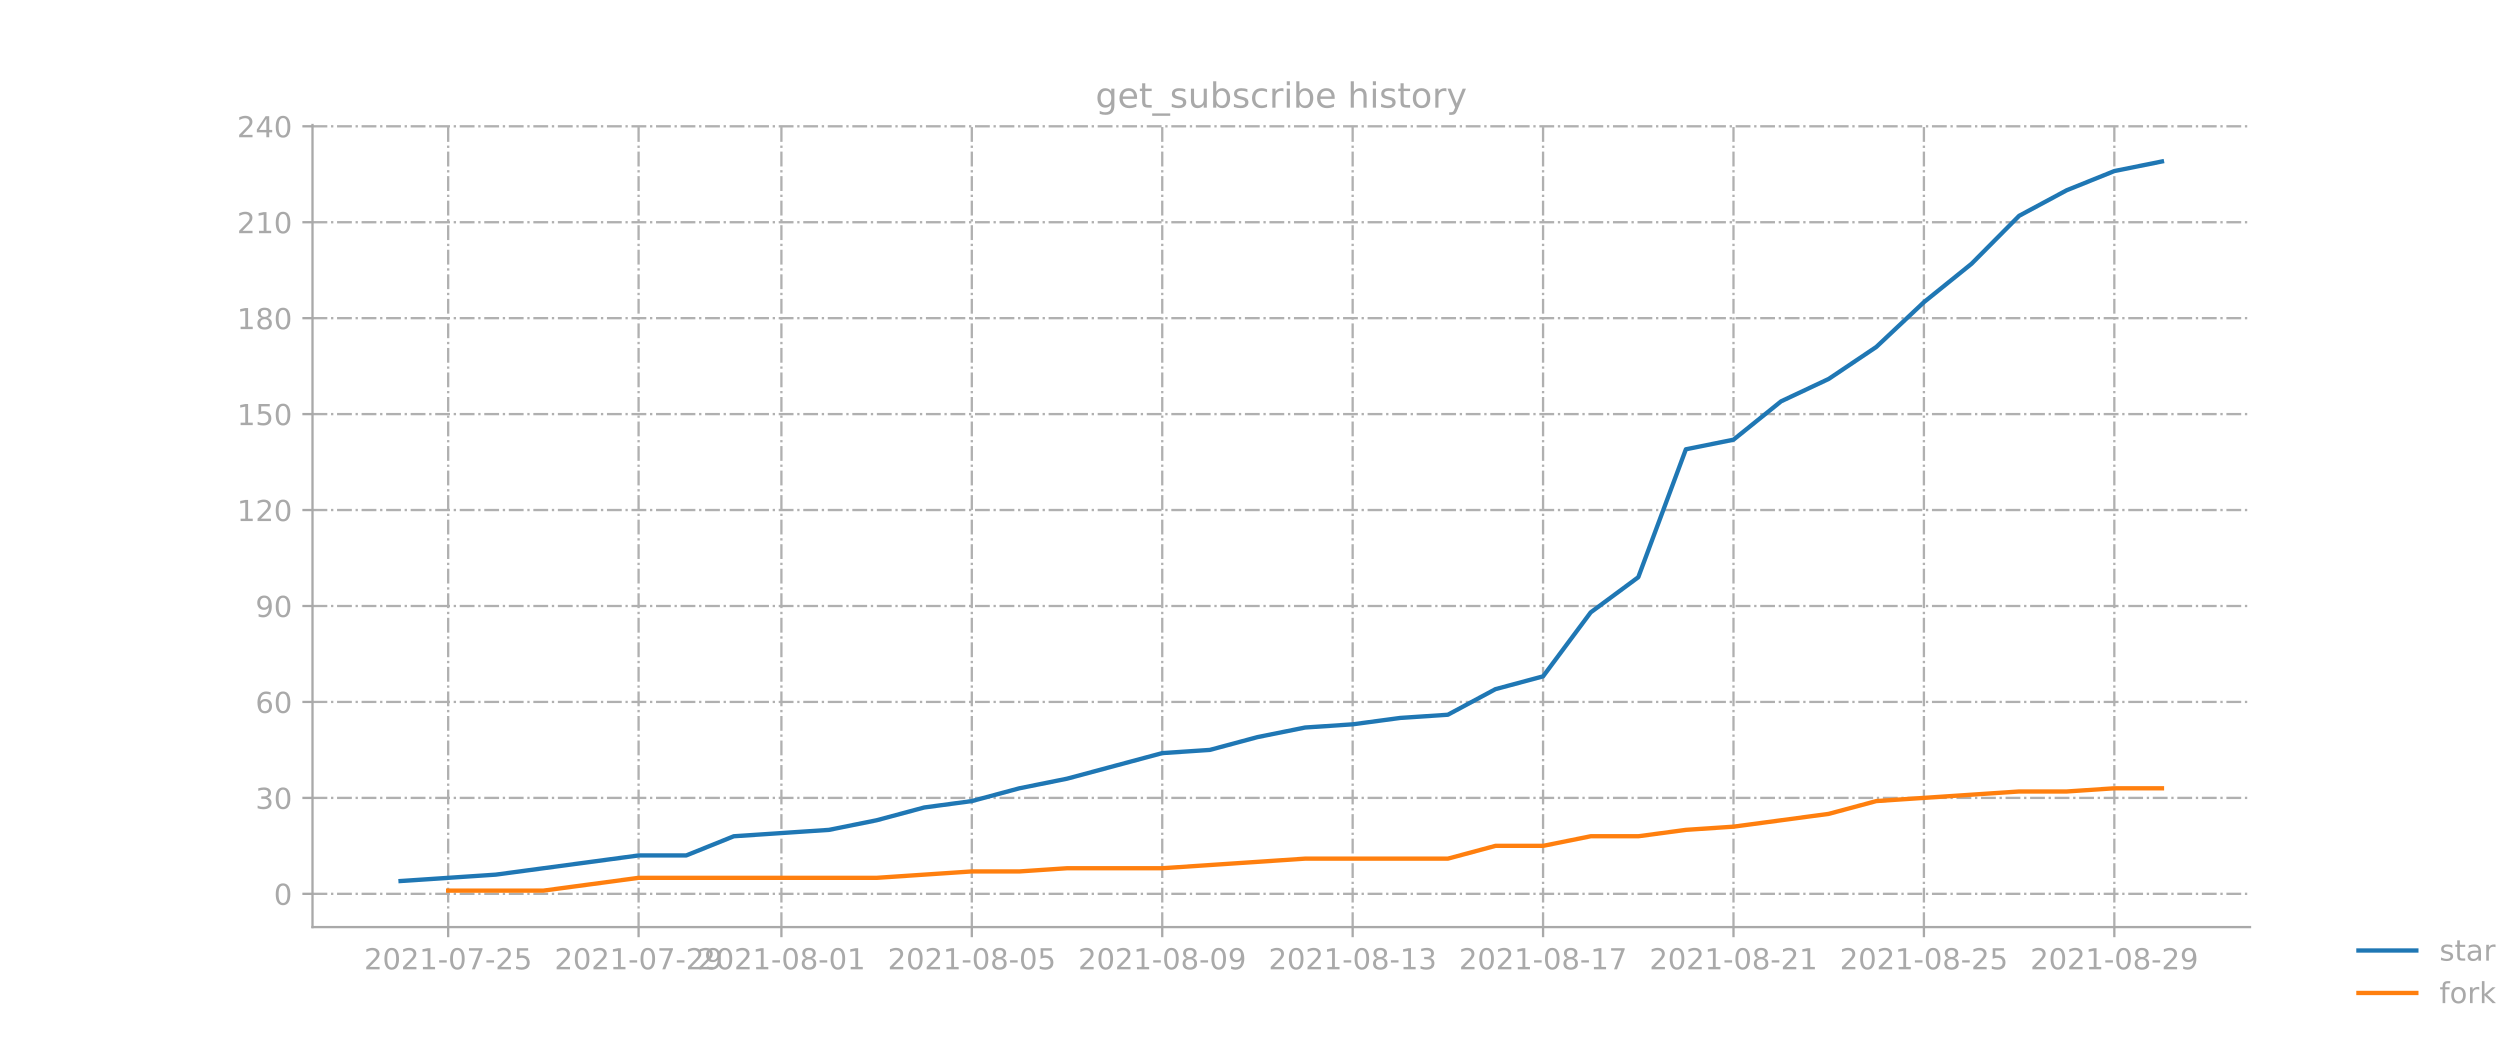
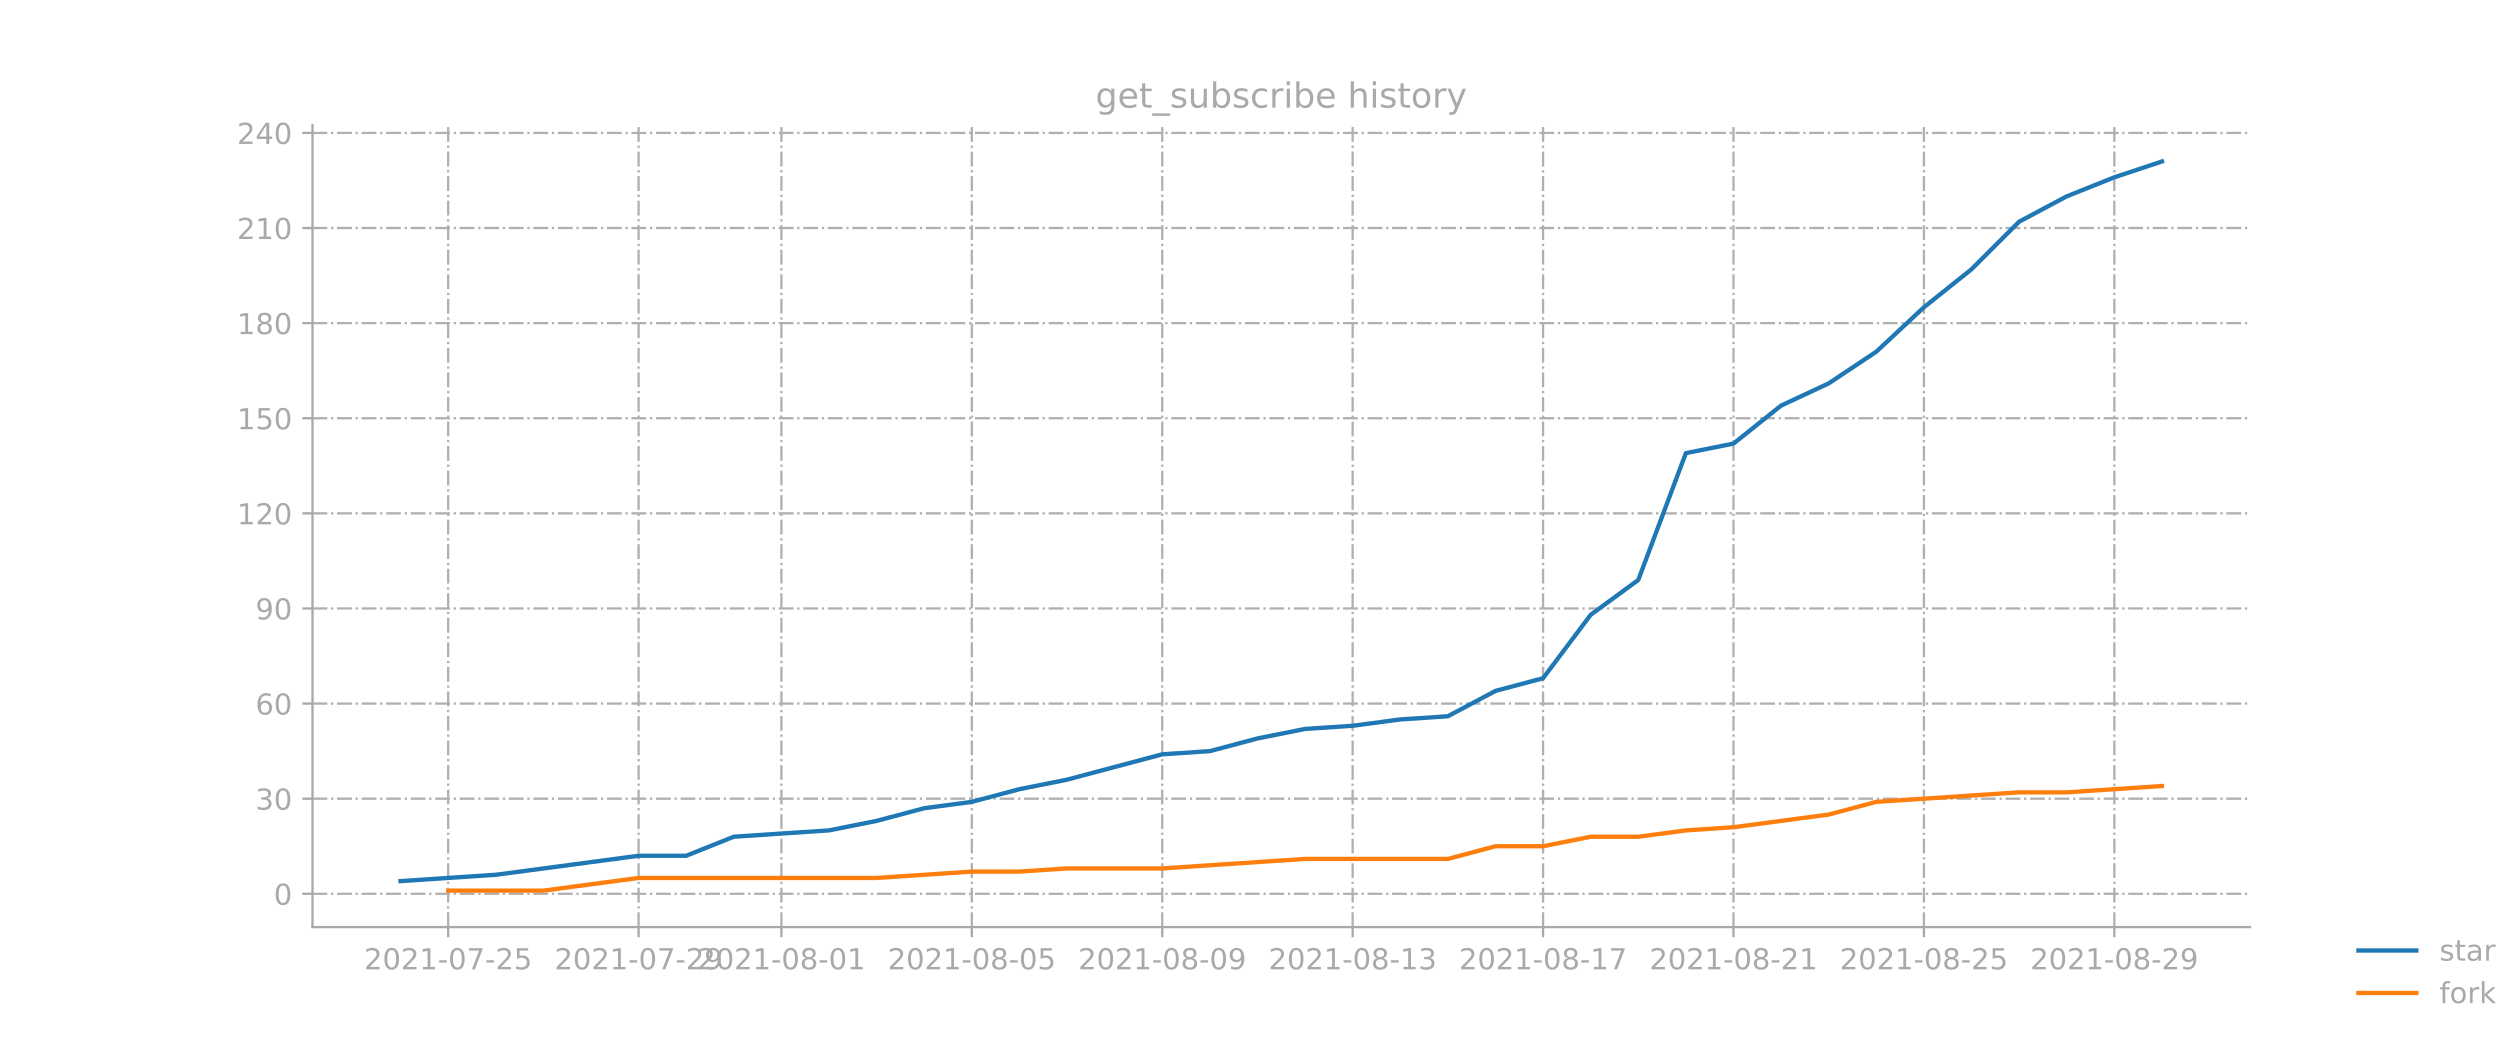
<svg xmlns="http://www.w3.org/2000/svg" xmlns:xlink="http://www.w3.org/1999/xlink" height="360pt" version="1.1" viewBox="0 0 864 360" width="864pt">
  <defs>
    <style type="text/css">*{stroke-linecap:butt;stroke-linejoin:round;}</style>
  </defs>
  <g id="figure_1">
    <g id="patch_1">
      <path d="M 0 360  L 864 360  L 864 0  L 0 0  z " style="fill:none;opacity:0;" />
    </g>
    <g id="axes_1">
      <g id="patch_2">
        <path d="M 108 320.4  L 777.6 320.4  L 777.6 43.2  L 108 43.2  z " style="fill:none;opacity:0;" />
      </g>
      <g id="matplotlib.axis_1">
        <g id="xtick_1">
          <g id="line2d_1">
-             <path clip-path="url(#pceb5ca1252)" d="M 154.888 320.4  L 154.888 43.2  " style="fill:none;stroke:#b0b0b0;stroke-dasharray:5.12,1.28,0.8,1.28;stroke-dashoffset:0;stroke-width:0.8;" />
+             <path clip-path="url(#pbc3dada810)" d="M 154.888 320.4  L 154.888 43.2  " style="fill:none;stroke:#b0b0b0;stroke-dasharray:5.12,1.28,0.8,1.28;stroke-dashoffset:0;stroke-width:0.8;" />
          </g>
          <g id="line2d_2">
            <defs>
-               <path d="M 0 0  L 0 3.5  " id="m5d73e257a6" style="stroke:#a9a9a9;stroke-width:0.8;" />
+               <path d="M 0 0  L 0 3.5  " id="mb0851c91c7" style="stroke:#a9a9a9;stroke-width:0.8;" />
            </defs>
            <g>
-               <use style="fill:#a9a9a9;stroke:#a9a9a9;stroke-width:0.8;" x="154.888" xlink:href="#m5d73e257a6" y="320.4" />
+               <use style="fill:#a9a9a9;stroke:#a9a9a9;stroke-width:0.8;" x="154.888" xlink:href="#mb0851c91c7" y="320.4" />
            </g>
          </g>
          <g id="text_1">
            <g style="fill:#a9a9a9;" transform="translate(125.8306 334.9984)scale(0.1 -0.1)">
              <defs>
                <path d="M 1228 531  L 3431 531  L 3431 0  L 469 0  L 469 531  Q 828 903 1448 1529  Q 2069 2156 2228 2338  Q 2531 2678 2651 2914  Q 2772 3150 2772 3378  Q 2772 3750 2511 3984  Q 2250 4219 1831 4219  Q 1534 4219 1204 4116  Q 875 4013 500 3803  L 500 4441  Q 881 4594 1212 4672  Q 1544 4750 1819 4750  Q 2544 4750 2975 4387  Q 3406 4025 3406 3419  Q 3406 3131 3298 2873  Q 3191 2616 2906 2266  Q 2828 2175 2409 1742  Q 1991 1309 1228 531  z " id="DejaVuSans-32" transform="scale(0.015625)" />
                <path d="M 2034 4250  Q 1547 4250 1301 3770  Q 1056 3291 1056 2328  Q 1056 1369 1301 889  Q 1547 409 2034 409  Q 2525 409 2770 889  Q 3016 1369 3016 2328  Q 3016 3291 2770 3770  Q 2525 4250 2034 4250  z M 2034 4750  Q 2819 4750 3233 4129  Q 3647 3509 3647 2328  Q 3647 1150 3233 529  Q 2819 -91 2034 -91  Q 1250 -91 836 529  Q 422 1150 422 2328  Q 422 3509 836 4129  Q 1250 4750 2034 4750  z " id="DejaVuSans-30" transform="scale(0.015625)" />
                <path d="M 794 531  L 1825 531  L 1825 4091  L 703 3866  L 703 4441  L 1819 4666  L 2450 4666  L 2450 531  L 3481 531  L 3481 0  L 794 0  L 794 531  z " id="DejaVuSans-31" transform="scale(0.015625)" />
                <path d="M 313 2009  L 1997 2009  L 1997 1497  L 313 1497  L 313 2009  z " id="DejaVuSans-2d" transform="scale(0.015625)" />
                <path d="M 525 4666  L 3525 4666  L 3525 4397  L 1831 0  L 1172 0  L 2766 4134  L 525 4134  L 525 4666  z " id="DejaVuSans-37" transform="scale(0.015625)" />
                <path d="M 691 4666  L 3169 4666  L 3169 4134  L 1269 4134  L 1269 2991  Q 1406 3038 1543 3061  Q 1681 3084 1819 3084  Q 2600 3084 3056 2656  Q 3513 2228 3513 1497  Q 3513 744 3044 326  Q 2575 -91 1722 -91  Q 1428 -91 1123 -41  Q 819 9 494 109  L 494 744  Q 775 591 1075 516  Q 1375 441 1709 441  Q 2250 441 2565 725  Q 2881 1009 2881 1497  Q 2881 1984 2565 2268  Q 2250 2553 1709 2553  Q 1456 2553 1204 2497  Q 953 2441 691 2322  L 691 4666  z " id="DejaVuSans-35" transform="scale(0.015625)" />
              </defs>
              <use xlink:href="#DejaVuSans-32" />
              <use x="63.623" xlink:href="#DejaVuSans-30" />
              <use x="127.246" xlink:href="#DejaVuSans-32" />
              <use x="190.869" xlink:href="#DejaVuSans-31" />
              <use x="254.492" xlink:href="#DejaVuSans-2d" />
              <use x="290.576" xlink:href="#DejaVuSans-30" />
              <use x="354.199" xlink:href="#DejaVuSans-37" />
              <use x="417.822" xlink:href="#DejaVuSans-2d" />
              <use x="453.906" xlink:href="#DejaVuSans-32" />
              <use x="517.529" xlink:href="#DejaVuSans-35" />
            </g>
          </g>
        </g>
        <g id="xtick_2">
          <g id="line2d_3">
-             <path clip-path="url(#pceb5ca1252)" d="M 220.697 320.4  L 220.697 43.2  " style="fill:none;stroke:#b0b0b0;stroke-dasharray:5.12,1.28,0.8,1.28;stroke-dashoffset:0;stroke-width:0.8;" />
+             <path clip-path="url(#pbc3dada810)" d="M 220.697 320.4  L 220.697 43.2  " style="fill:none;stroke:#b0b0b0;stroke-dasharray:5.12,1.28,0.8,1.28;stroke-dashoffset:0;stroke-width:0.8;" />
          </g>
          <g id="line2d_4">
            <g>
-               <use style="fill:#a9a9a9;stroke:#a9a9a9;stroke-width:0.8;" x="220.697" xlink:href="#m5d73e257a6" y="320.4" />
+               <use style="fill:#a9a9a9;stroke:#a9a9a9;stroke-width:0.8;" x="220.697" xlink:href="#mb0851c91c7" y="320.4" />
            </g>
          </g>
          <g id="text_2">
            <g style="fill:#a9a9a9;" transform="translate(191.639 334.9984)scale(0.1 -0.1)">
              <defs>
                <path d="M 703 97  L 703 672  Q 941 559 1184 500  Q 1428 441 1663 441  Q 2288 441 2617 861  Q 2947 1281 2994 2138  Q 2813 1869 2534 1725  Q 2256 1581 1919 1581  Q 1219 1581 811 2004  Q 403 2428 403 3163  Q 403 3881 828 4315  Q 1253 4750 1959 4750  Q 2769 4750 3195 4129  Q 3622 3509 3622 2328  Q 3622 1225 3098 567  Q 2575 -91 1691 -91  Q 1453 -91 1209 -44  Q 966 3 703 97  z M 1959 2075  Q 2384 2075 2632 2365  Q 2881 2656 2881 3163  Q 2881 3666 2632 3958  Q 2384 4250 1959 4250  Q 1534 4250 1286 3958  Q 1038 3666 1038 3163  Q 1038 2656 1286 2365  Q 1534 2075 1959 2075  z " id="DejaVuSans-39" transform="scale(0.015625)" />
              </defs>
              <use xlink:href="#DejaVuSans-32" />
              <use x="63.623" xlink:href="#DejaVuSans-30" />
              <use x="127.246" xlink:href="#DejaVuSans-32" />
              <use x="190.869" xlink:href="#DejaVuSans-31" />
              <use x="254.492" xlink:href="#DejaVuSans-2d" />
              <use x="290.576" xlink:href="#DejaVuSans-30" />
              <use x="354.199" xlink:href="#DejaVuSans-37" />
              <use x="417.822" xlink:href="#DejaVuSans-2d" />
              <use x="453.906" xlink:href="#DejaVuSans-32" />
              <use x="517.529" xlink:href="#DejaVuSans-39" />
            </g>
          </g>
        </g>
        <g id="xtick_3">
          <g id="line2d_5">
-             <path clip-path="url(#pceb5ca1252)" d="M 270.053 320.4  L 270.053 43.2  " style="fill:none;stroke:#b0b0b0;stroke-dasharray:5.12,1.28,0.8,1.28;stroke-dashoffset:0;stroke-width:0.8;" />
+             <path clip-path="url(#pbc3dada810)" d="M 270.053 320.4  L 270.053 43.2  " style="fill:none;stroke:#b0b0b0;stroke-dasharray:5.12,1.28,0.8,1.28;stroke-dashoffset:0;stroke-width:0.8;" />
          </g>
          <g id="line2d_6">
            <g>
-               <use style="fill:#a9a9a9;stroke:#a9a9a9;stroke-width:0.8;" x="270.053" xlink:href="#m5d73e257a6" y="320.4" />
+               <use style="fill:#a9a9a9;stroke:#a9a9a9;stroke-width:0.8;" x="270.053" xlink:href="#mb0851c91c7" y="320.4" />
            </g>
          </g>
          <g id="text_3">
            <g style="fill:#a9a9a9;" transform="translate(240.9953 334.9984)scale(0.1 -0.1)">
              <defs>
                <path d="M 2034 2216  Q 1584 2216 1326 1975  Q 1069 1734 1069 1313  Q 1069 891 1326 650  Q 1584 409 2034 409  Q 2484 409 2743 651  Q 3003 894 3003 1313  Q 3003 1734 2745 1975  Q 2488 2216 2034 2216  z M 1403 2484  Q 997 2584 770 2862  Q 544 3141 544 3541  Q 544 4100 942 4425  Q 1341 4750 2034 4750  Q 2731 4750 3128 4425  Q 3525 4100 3525 3541  Q 3525 3141 3298 2862  Q 3072 2584 2669 2484  Q 3125 2378 3379 2068  Q 3634 1759 3634 1313  Q 3634 634 3220 271  Q 2806 -91 2034 -91  Q 1263 -91 848 271  Q 434 634 434 1313  Q 434 1759 690 2068  Q 947 2378 1403 2484  z M 1172 3481  Q 1172 3119 1398 2916  Q 1625 2713 2034 2713  Q 2441 2713 2670 2916  Q 2900 3119 2900 3481  Q 2900 3844 2670 4047  Q 2441 4250 2034 4250  Q 1625 4250 1398 4047  Q 1172 3844 1172 3481  z " id="DejaVuSans-38" transform="scale(0.015625)" />
              </defs>
              <use xlink:href="#DejaVuSans-32" />
              <use x="63.623" xlink:href="#DejaVuSans-30" />
              <use x="127.246" xlink:href="#DejaVuSans-32" />
              <use x="190.869" xlink:href="#DejaVuSans-31" />
              <use x="254.492" xlink:href="#DejaVuSans-2d" />
              <use x="290.576" xlink:href="#DejaVuSans-30" />
              <use x="354.199" xlink:href="#DejaVuSans-38" />
              <use x="417.822" xlink:href="#DejaVuSans-2d" />
              <use x="453.906" xlink:href="#DejaVuSans-30" />
              <use x="517.529" xlink:href="#DejaVuSans-31" />
            </g>
          </g>
        </g>
        <g id="xtick_4">
          <g id="line2d_7">
-             <path clip-path="url(#pceb5ca1252)" d="M 335.861 320.4  L 335.861 43.2  " style="fill:none;stroke:#b0b0b0;stroke-dasharray:5.12,1.28,0.8,1.28;stroke-dashoffset:0;stroke-width:0.8;" />
+             <path clip-path="url(#pbc3dada810)" d="M 335.861 320.4  L 335.861 43.2  " style="fill:none;stroke:#b0b0b0;stroke-dasharray:5.12,1.28,0.8,1.28;stroke-dashoffset:0;stroke-width:0.8;" />
          </g>
          <g id="line2d_8">
            <g>
-               <use style="fill:#a9a9a9;stroke:#a9a9a9;stroke-width:0.8;" x="335.861" xlink:href="#m5d73e257a6" y="320.4" />
+               <use style="fill:#a9a9a9;stroke:#a9a9a9;stroke-width:0.8;" x="335.861" xlink:href="#mb0851c91c7" y="320.4" />
            </g>
          </g>
          <g id="text_4">
            <g style="fill:#a9a9a9;" transform="translate(306.8036 334.9984)scale(0.1 -0.1)">
              <use xlink:href="#DejaVuSans-32" />
              <use x="63.623" xlink:href="#DejaVuSans-30" />
              <use x="127.246" xlink:href="#DejaVuSans-32" />
              <use x="190.869" xlink:href="#DejaVuSans-31" />
              <use x="254.492" xlink:href="#DejaVuSans-2d" />
              <use x="290.576" xlink:href="#DejaVuSans-30" />
              <use x="354.199" xlink:href="#DejaVuSans-38" />
              <use x="417.822" xlink:href="#DejaVuSans-2d" />
              <use x="453.906" xlink:href="#DejaVuSans-30" />
              <use x="517.529" xlink:href="#DejaVuSans-35" />
            </g>
          </g>
        </g>
        <g id="xtick_5">
          <g id="line2d_9">
-             <path clip-path="url(#pceb5ca1252)" d="M 401.67 320.4  L 401.67 43.2  " style="fill:none;stroke:#b0b0b0;stroke-dasharray:5.12,1.28,0.8,1.28;stroke-dashoffset:0;stroke-width:0.8;" />
+             <path clip-path="url(#pbc3dada810)" d="M 401.67 320.4  L 401.67 43.2  " style="fill:none;stroke:#b0b0b0;stroke-dasharray:5.12,1.28,0.8,1.28;stroke-dashoffset:0;stroke-width:0.8;" />
          </g>
          <g id="line2d_10">
            <g>
-               <use style="fill:#a9a9a9;stroke:#a9a9a9;stroke-width:0.8;" x="401.67" xlink:href="#m5d73e257a6" y="320.4" />
+               <use style="fill:#a9a9a9;stroke:#a9a9a9;stroke-width:0.8;" x="401.67" xlink:href="#mb0851c91c7" y="320.4" />
            </g>
          </g>
          <g id="text_5">
            <g style="fill:#a9a9a9;" transform="translate(372.612 334.9984)scale(0.1 -0.1)">
              <use xlink:href="#DejaVuSans-32" />
              <use x="63.623" xlink:href="#DejaVuSans-30" />
              <use x="127.246" xlink:href="#DejaVuSans-32" />
              <use x="190.869" xlink:href="#DejaVuSans-31" />
              <use x="254.492" xlink:href="#DejaVuSans-2d" />
              <use x="290.576" xlink:href="#DejaVuSans-30" />
              <use x="354.199" xlink:href="#DejaVuSans-38" />
              <use x="417.822" xlink:href="#DejaVuSans-2d" />
              <use x="453.906" xlink:href="#DejaVuSans-30" />
              <use x="517.529" xlink:href="#DejaVuSans-39" />
            </g>
          </g>
        </g>
        <g id="xtick_6">
          <g id="line2d_11">
-             <path clip-path="url(#pceb5ca1252)" d="M 467.478 320.4  L 467.478 43.2  " style="fill:none;stroke:#b0b0b0;stroke-dasharray:5.12,1.28,0.8,1.28;stroke-dashoffset:0;stroke-width:0.8;" />
+             <path clip-path="url(#pbc3dada810)" d="M 467.478 320.4  L 467.478 43.2  " style="fill:none;stroke:#b0b0b0;stroke-dasharray:5.12,1.28,0.8,1.28;stroke-dashoffset:0;stroke-width:0.8;" />
          </g>
          <g id="line2d_12">
            <g>
-               <use style="fill:#a9a9a9;stroke:#a9a9a9;stroke-width:0.8;" x="467.478" xlink:href="#m5d73e257a6" y="320.4" />
+               <use style="fill:#a9a9a9;stroke:#a9a9a9;stroke-width:0.8;" x="467.478" xlink:href="#mb0851c91c7" y="320.4" />
            </g>
          </g>
          <g id="text_6">
            <g style="fill:#a9a9a9;" transform="translate(438.4203 334.9984)scale(0.1 -0.1)">
              <defs>
                <path d="M 2597 2516  Q 3050 2419 3304 2112  Q 3559 1806 3559 1356  Q 3559 666 3084 287  Q 2609 -91 1734 -91  Q 1441 -91 1130 -33  Q 819 25 488 141  L 488 750  Q 750 597 1062 519  Q 1375 441 1716 441  Q 2309 441 2620 675  Q 2931 909 2931 1356  Q 2931 1769 2642 2001  Q 2353 2234 1838 2234  L 1294 2234  L 1294 2753  L 1863 2753  Q 2328 2753 2575 2939  Q 2822 3125 2822 3475  Q 2822 3834 2567 4026  Q 2313 4219 1838 4219  Q 1578 4219 1281 4162  Q 984 4106 628 3988  L 628 4550  Q 988 4650 1302 4700  Q 1616 4750 1894 4750  Q 2613 4750 3031 4423  Q 3450 4097 3450 3541  Q 3450 3153 3228 2886  Q 3006 2619 2597 2516  z " id="DejaVuSans-33" transform="scale(0.015625)" />
              </defs>
              <use xlink:href="#DejaVuSans-32" />
              <use x="63.623" xlink:href="#DejaVuSans-30" />
              <use x="127.246" xlink:href="#DejaVuSans-32" />
              <use x="190.869" xlink:href="#DejaVuSans-31" />
              <use x="254.492" xlink:href="#DejaVuSans-2d" />
              <use x="290.576" xlink:href="#DejaVuSans-30" />
              <use x="354.199" xlink:href="#DejaVuSans-38" />
              <use x="417.822" xlink:href="#DejaVuSans-2d" />
              <use x="453.906" xlink:href="#DejaVuSans-31" />
              <use x="517.529" xlink:href="#DejaVuSans-33" />
            </g>
          </g>
        </g>
        <g id="xtick_7">
          <g id="line2d_13">
-             <path clip-path="url(#pceb5ca1252)" d="M 533.286 320.4  L 533.286 43.2  " style="fill:none;stroke:#b0b0b0;stroke-dasharray:5.12,1.28,0.8,1.28;stroke-dashoffset:0;stroke-width:0.8;" />
+             <path clip-path="url(#pbc3dada810)" d="M 533.286 320.4  L 533.286 43.2  " style="fill:none;stroke:#b0b0b0;stroke-dasharray:5.12,1.28,0.8,1.28;stroke-dashoffset:0;stroke-width:0.8;" />
          </g>
          <g id="line2d_14">
            <g>
-               <use style="fill:#a9a9a9;stroke:#a9a9a9;stroke-width:0.8;" x="533.286" xlink:href="#m5d73e257a6" y="320.4" />
+               <use style="fill:#a9a9a9;stroke:#a9a9a9;stroke-width:0.8;" x="533.286" xlink:href="#mb0851c91c7" y="320.4" />
            </g>
          </g>
          <g id="text_7">
            <g style="fill:#a9a9a9;" transform="translate(504.2287 334.9984)scale(0.1 -0.1)">
              <use xlink:href="#DejaVuSans-32" />
              <use x="63.623" xlink:href="#DejaVuSans-30" />
              <use x="127.246" xlink:href="#DejaVuSans-32" />
              <use x="190.869" xlink:href="#DejaVuSans-31" />
              <use x="254.492" xlink:href="#DejaVuSans-2d" />
              <use x="290.576" xlink:href="#DejaVuSans-30" />
              <use x="354.199" xlink:href="#DejaVuSans-38" />
              <use x="417.822" xlink:href="#DejaVuSans-2d" />
              <use x="453.906" xlink:href="#DejaVuSans-31" />
              <use x="517.529" xlink:href="#DejaVuSans-37" />
            </g>
          </g>
        </g>
        <g id="xtick_8">
          <g id="line2d_15">
-             <path clip-path="url(#pceb5ca1252)" d="M 599.095 320.4  L 599.095 43.2  " style="fill:none;stroke:#b0b0b0;stroke-dasharray:5.12,1.28,0.8,1.28;stroke-dashoffset:0;stroke-width:0.8;" />
+             <path clip-path="url(#pbc3dada810)" d="M 599.095 320.4  L 599.095 43.2  " style="fill:none;stroke:#b0b0b0;stroke-dasharray:5.12,1.28,0.8,1.28;stroke-dashoffset:0;stroke-width:0.8;" />
          </g>
          <g id="line2d_16">
            <g>
-               <use style="fill:#a9a9a9;stroke:#a9a9a9;stroke-width:0.8;" x="599.095" xlink:href="#m5d73e257a6" y="320.4" />
+               <use style="fill:#a9a9a9;stroke:#a9a9a9;stroke-width:0.8;" x="599.095" xlink:href="#mb0851c91c7" y="320.4" />
            </g>
          </g>
          <g id="text_8">
            <g style="fill:#a9a9a9;" transform="translate(570.037 334.9984)scale(0.1 -0.1)">
              <use xlink:href="#DejaVuSans-32" />
              <use x="63.623" xlink:href="#DejaVuSans-30" />
              <use x="127.246" xlink:href="#DejaVuSans-32" />
              <use x="190.869" xlink:href="#DejaVuSans-31" />
              <use x="254.492" xlink:href="#DejaVuSans-2d" />
              <use x="290.576" xlink:href="#DejaVuSans-30" />
              <use x="354.199" xlink:href="#DejaVuSans-38" />
              <use x="417.822" xlink:href="#DejaVuSans-2d" />
              <use x="453.906" xlink:href="#DejaVuSans-32" />
              <use x="517.529" xlink:href="#DejaVuSans-31" />
            </g>
          </g>
        </g>
        <g id="xtick_9">
          <g id="line2d_17">
-             <path clip-path="url(#pceb5ca1252)" d="M 664.903 320.4  L 664.903 43.2  " style="fill:none;stroke:#b0b0b0;stroke-dasharray:5.12,1.28,0.8,1.28;stroke-dashoffset:0;stroke-width:0.8;" />
+             <path clip-path="url(#pbc3dada810)" d="M 664.903 320.4  L 664.903 43.2  " style="fill:none;stroke:#b0b0b0;stroke-dasharray:5.12,1.28,0.8,1.28;stroke-dashoffset:0;stroke-width:0.8;" />
          </g>
          <g id="line2d_18">
            <g>
-               <use style="fill:#a9a9a9;stroke:#a9a9a9;stroke-width:0.8;" x="664.903" xlink:href="#m5d73e257a6" y="320.4" />
+               <use style="fill:#a9a9a9;stroke:#a9a9a9;stroke-width:0.8;" x="664.903" xlink:href="#mb0851c91c7" y="320.4" />
            </g>
          </g>
          <g id="text_9">
            <g style="fill:#a9a9a9;" transform="translate(635.8454 334.9984)scale(0.1 -0.1)">
              <use xlink:href="#DejaVuSans-32" />
              <use x="63.623" xlink:href="#DejaVuSans-30" />
              <use x="127.246" xlink:href="#DejaVuSans-32" />
              <use x="190.869" xlink:href="#DejaVuSans-31" />
              <use x="254.492" xlink:href="#DejaVuSans-2d" />
              <use x="290.576" xlink:href="#DejaVuSans-30" />
              <use x="354.199" xlink:href="#DejaVuSans-38" />
              <use x="417.822" xlink:href="#DejaVuSans-2d" />
              <use x="453.906" xlink:href="#DejaVuSans-32" />
              <use x="517.529" xlink:href="#DejaVuSans-35" />
            </g>
          </g>
        </g>
        <g id="xtick_10">
          <g id="line2d_19">
-             <path clip-path="url(#pceb5ca1252)" d="M 730.712 320.4  L 730.712 43.2  " style="fill:none;stroke:#b0b0b0;stroke-dasharray:5.12,1.28,0.8,1.28;stroke-dashoffset:0;stroke-width:0.8;" />
+             <path clip-path="url(#pbc3dada810)" d="M 730.712 320.4  L 730.712 43.2  " style="fill:none;stroke:#b0b0b0;stroke-dasharray:5.12,1.28,0.8,1.28;stroke-dashoffset:0;stroke-width:0.8;" />
          </g>
          <g id="line2d_20">
            <g>
-               <use style="fill:#a9a9a9;stroke:#a9a9a9;stroke-width:0.8;" x="730.712" xlink:href="#m5d73e257a6" y="320.4" />
+               <use style="fill:#a9a9a9;stroke:#a9a9a9;stroke-width:0.8;" x="730.712" xlink:href="#mb0851c91c7" y="320.4" />
            </g>
          </g>
          <g id="text_10">
            <g style="fill:#a9a9a9;" transform="translate(701.6537 334.9984)scale(0.1 -0.1)">
              <use xlink:href="#DejaVuSans-32" />
              <use x="63.623" xlink:href="#DejaVuSans-30" />
              <use x="127.246" xlink:href="#DejaVuSans-32" />
              <use x="190.869" xlink:href="#DejaVuSans-31" />
              <use x="254.492" xlink:href="#DejaVuSans-2d" />
              <use x="290.576" xlink:href="#DejaVuSans-30" />
              <use x="354.199" xlink:href="#DejaVuSans-38" />
              <use x="417.822" xlink:href="#DejaVuSans-2d" />
              <use x="453.906" xlink:href="#DejaVuSans-32" />
              <use x="517.529" xlink:href="#DejaVuSans-39" />
            </g>
          </g>
        </g>
      </g>
      <g id="matplotlib.axis_2">
        <g id="ytick_1">
          <g id="line2d_21">
-             <path clip-path="url(#pceb5ca1252)" d="M 108 308.905  L 777.6 308.905  " style="fill:none;stroke:#b0b0b0;stroke-dasharray:5.12,1.28,0.8,1.28;stroke-dashoffset:0;stroke-width:0.8;" />
+             <path clip-path="url(#pbc3dada810)" d="M 108 308.896  L 777.6 308.896  " style="fill:none;stroke:#b0b0b0;stroke-dasharray:5.12,1.28,0.8,1.28;stroke-dashoffset:0;stroke-width:0.8;" />
          </g>
          <g id="line2d_22">
            <defs>
-               <path d="M 0 0  L -3.5 0  " id="meb9633922e" style="stroke:#a9a9a9;stroke-width:0.8;" />
+               <path d="M 0 0  L -3.5 0  " id="mb91ee25b89" style="stroke:#a9a9a9;stroke-width:0.8;" />
            </defs>
            <g>
-               <use style="fill:#a9a9a9;stroke:#a9a9a9;stroke-width:0.8;" x="108" xlink:href="#meb9633922e" y="308.905" />
+               <use style="fill:#a9a9a9;stroke:#a9a9a9;stroke-width:0.8;" x="108" xlink:href="#mb91ee25b89" y="308.896" />
            </g>
          </g>
          <g id="text_11">
-             <g style="fill:#a9a9a9;" transform="translate(94.6375 312.7045)scale(0.1 -0.1)">
+             <g style="fill:#a9a9a9;" transform="translate(94.6375 312.6949)scale(0.1 -0.1)">
              <use xlink:href="#DejaVuSans-30" />
            </g>
          </g>
        </g>
        <g id="ytick_2">
          <g id="line2d_23">
-             <path clip-path="url(#pceb5ca1252)" d="M 108 275.747  L 777.6 275.747  " style="fill:none;stroke:#b0b0b0;stroke-dasharray:5.12,1.28,0.8,1.28;stroke-dashoffset:0;stroke-width:0.8;" />
+             <path clip-path="url(#pbc3dada810)" d="M 108 276.026  L 777.6 276.026  " style="fill:none;stroke:#b0b0b0;stroke-dasharray:5.12,1.28,0.8,1.28;stroke-dashoffset:0;stroke-width:0.8;" />
          </g>
          <g id="line2d_24">
            <g>
-               <use style="fill:#a9a9a9;stroke:#a9a9a9;stroke-width:0.8;" x="108" xlink:href="#meb9633922e" y="275.747" />
+               <use style="fill:#a9a9a9;stroke:#a9a9a9;stroke-width:0.8;" x="108" xlink:href="#mb91ee25b89" y="276.026" />
            </g>
          </g>
          <g id="text_12">
-             <g style="fill:#a9a9a9;" transform="translate(88.275 279.5466)scale(0.1 -0.1)">
+             <g style="fill:#a9a9a9;" transform="translate(88.275 279.8253)scale(0.1 -0.1)">
              <use xlink:href="#DejaVuSans-33" />
              <use x="63.623" xlink:href="#DejaVuSans-30" />
            </g>
          </g>
        </g>
        <g id="ytick_3">
          <g id="line2d_25">
-             <path clip-path="url(#pceb5ca1252)" d="M 108 242.589  L 777.6 242.589  " style="fill:none;stroke:#b0b0b0;stroke-dasharray:5.12,1.28,0.8,1.28;stroke-dashoffset:0;stroke-width:0.8;" />
+             <path clip-path="url(#pbc3dada810)" d="M 108 243.157  L 777.6 243.157  " style="fill:none;stroke:#b0b0b0;stroke-dasharray:5.12,1.28,0.8,1.28;stroke-dashoffset:0;stroke-width:0.8;" />
          </g>
          <g id="line2d_26">
            <g>
-               <use style="fill:#a9a9a9;stroke:#a9a9a9;stroke-width:0.8;" x="108" xlink:href="#meb9633922e" y="242.589" />
+               <use style="fill:#a9a9a9;stroke:#a9a9a9;stroke-width:0.8;" x="108" xlink:href="#mb91ee25b89" y="243.157" />
            </g>
          </g>
          <g id="text_13">
-             <g style="fill:#a9a9a9;" transform="translate(88.275 246.3887)scale(0.1 -0.1)">
+             <g style="fill:#a9a9a9;" transform="translate(88.275 246.9557)scale(0.1 -0.1)">
              <defs>
                <path d="M 2113 2584  Q 1688 2584 1439 2293  Q 1191 2003 1191 1497  Q 1191 994 1439 701  Q 1688 409 2113 409  Q 2538 409 2786 701  Q 3034 994 3034 1497  Q 3034 2003 2786 2293  Q 2538 2584 2113 2584  z M 3366 4563  L 3366 3988  Q 3128 4100 2886 4159  Q 2644 4219 2406 4219  Q 1781 4219 1451 3797  Q 1122 3375 1075 2522  Q 1259 2794 1537 2939  Q 1816 3084 2150 3084  Q 2853 3084 3261 2657  Q 3669 2231 3669 1497  Q 3669 778 3244 343  Q 2819 -91 2113 -91  Q 1303 -91 875 529  Q 447 1150 447 2328  Q 447 3434 972 4092  Q 1497 4750 2381 4750  Q 2619 4750 2861 4703  Q 3103 4656 3366 4563  z " id="DejaVuSans-36" transform="scale(0.015625)" />
              </defs>
              <use xlink:href="#DejaVuSans-36" />
              <use x="63.623" xlink:href="#DejaVuSans-30" />
            </g>
          </g>
        </g>
        <g id="ytick_4">
          <g id="line2d_27">
-             <path clip-path="url(#pceb5ca1252)" d="M 108 209.432  L 777.6 209.432  " style="fill:none;stroke:#b0b0b0;stroke-dasharray:5.12,1.28,0.8,1.28;stroke-dashoffset:0;stroke-width:0.8;" />
+             <path clip-path="url(#pbc3dada810)" d="M 108 210.287  L 777.6 210.287  " style="fill:none;stroke:#b0b0b0;stroke-dasharray:5.12,1.28,0.8,1.28;stroke-dashoffset:0;stroke-width:0.8;" />
          </g>
          <g id="line2d_28">
            <g>
-               <use style="fill:#a9a9a9;stroke:#a9a9a9;stroke-width:0.8;" x="108" xlink:href="#meb9633922e" y="209.432" />
+               <use style="fill:#a9a9a9;stroke:#a9a9a9;stroke-width:0.8;" x="108" xlink:href="#mb91ee25b89" y="210.287" />
            </g>
          </g>
          <g id="text_14">
-             <g style="fill:#a9a9a9;" transform="translate(88.275 213.2308)scale(0.1 -0.1)">
+             <g style="fill:#a9a9a9;" transform="translate(88.275 214.0862)scale(0.1 -0.1)">
              <use xlink:href="#DejaVuSans-39" />
              <use x="63.623" xlink:href="#DejaVuSans-30" />
            </g>
          </g>
        </g>
        <g id="ytick_5">
          <g id="line2d_29">
-             <path clip-path="url(#pceb5ca1252)" d="M 108 176.274  L 777.6 176.274  " style="fill:none;stroke:#b0b0b0;stroke-dasharray:5.12,1.28,0.8,1.28;stroke-dashoffset:0;stroke-width:0.8;" />
+             <path clip-path="url(#pbc3dada810)" d="M 108 177.417  L 777.6 177.417  " style="fill:none;stroke:#b0b0b0;stroke-dasharray:5.12,1.28,0.8,1.28;stroke-dashoffset:0;stroke-width:0.8;" />
          </g>
          <g id="line2d_30">
            <g>
-               <use style="fill:#a9a9a9;stroke:#a9a9a9;stroke-width:0.8;" x="108" xlink:href="#meb9633922e" y="176.274" />
+               <use style="fill:#a9a9a9;stroke:#a9a9a9;stroke-width:0.8;" x="108" xlink:href="#mb91ee25b89" y="177.417" />
            </g>
          </g>
          <g id="text_15">
-             <g style="fill:#a9a9a9;" transform="translate(81.9125 180.0729)scale(0.1 -0.1)">
+             <g style="fill:#a9a9a9;" transform="translate(81.9125 181.2166)scale(0.1 -0.1)">
              <use xlink:href="#DejaVuSans-31" />
              <use x="63.623" xlink:href="#DejaVuSans-32" />
              <use x="127.246" xlink:href="#DejaVuSans-30" />
            </g>
          </g>
        </g>
        <g id="ytick_6">
          <g id="line2d_31">
-             <path clip-path="url(#pceb5ca1252)" d="M 108 143.116  L 777.6 143.116  " style="fill:none;stroke:#b0b0b0;stroke-dasharray:5.12,1.28,0.8,1.28;stroke-dashoffset:0;stroke-width:0.8;" />
+             <path clip-path="url(#pbc3dada810)" d="M 108 144.548  L 777.6 144.548  " style="fill:none;stroke:#b0b0b0;stroke-dasharray:5.12,1.28,0.8,1.28;stroke-dashoffset:0;stroke-width:0.8;" />
          </g>
          <g id="line2d_32">
            <g>
-               <use style="fill:#a9a9a9;stroke:#a9a9a9;stroke-width:0.8;" x="108" xlink:href="#meb9633922e" y="143.116" />
+               <use style="fill:#a9a9a9;stroke:#a9a9a9;stroke-width:0.8;" x="108" xlink:href="#mb91ee25b89" y="144.548" />
            </g>
          </g>
          <g id="text_16">
-             <g style="fill:#a9a9a9;" transform="translate(81.9125 146.915)scale(0.1 -0.1)">
+             <g style="fill:#a9a9a9;" transform="translate(81.9125 148.347)scale(0.1 -0.1)">
              <use xlink:href="#DejaVuSans-31" />
              <use x="63.623" xlink:href="#DejaVuSans-35" />
              <use x="127.246" xlink:href="#DejaVuSans-30" />
            </g>
          </g>
        </g>
        <g id="ytick_7">
          <g id="line2d_33">
-             <path clip-path="url(#pceb5ca1252)" d="M 108 109.958  L 777.6 109.958  " style="fill:none;stroke:#b0b0b0;stroke-dasharray:5.12,1.28,0.8,1.28;stroke-dashoffset:0;stroke-width:0.8;" />
+             <path clip-path="url(#pbc3dada810)" d="M 108 111.678  L 777.6 111.678  " style="fill:none;stroke:#b0b0b0;stroke-dasharray:5.12,1.28,0.8,1.28;stroke-dashoffset:0;stroke-width:0.8;" />
          </g>
          <g id="line2d_34">
            <g>
-               <use style="fill:#a9a9a9;stroke:#a9a9a9;stroke-width:0.8;" x="108" xlink:href="#meb9633922e" y="109.958" />
+               <use style="fill:#a9a9a9;stroke:#a9a9a9;stroke-width:0.8;" x="108" xlink:href="#mb91ee25b89" y="111.678" />
            </g>
          </g>
          <g id="text_17">
-             <g style="fill:#a9a9a9;" transform="translate(81.9125 113.7571)scale(0.1 -0.1)">
+             <g style="fill:#a9a9a9;" transform="translate(81.9125 115.4775)scale(0.1 -0.1)">
              <use xlink:href="#DejaVuSans-31" />
              <use x="63.623" xlink:href="#DejaVuSans-38" />
              <use x="127.246" xlink:href="#DejaVuSans-30" />
            </g>
          </g>
        </g>
        <g id="ytick_8">
          <g id="line2d_35">
-             <path clip-path="url(#pceb5ca1252)" d="M 108 76.8  L 777.6 76.8  " style="fill:none;stroke:#b0b0b0;stroke-dasharray:5.12,1.28,0.8,1.28;stroke-dashoffset:0;stroke-width:0.8;" />
+             <path clip-path="url(#pbc3dada810)" d="M 108 78.809  L 777.6 78.809  " style="fill:none;stroke:#b0b0b0;stroke-dasharray:5.12,1.28,0.8,1.28;stroke-dashoffset:0;stroke-width:0.8;" />
          </g>
          <g id="line2d_36">
            <g>
-               <use style="fill:#a9a9a9;stroke:#a9a9a9;stroke-width:0.8;" x="108" xlink:href="#meb9633922e" y="76.8" />
+               <use style="fill:#a9a9a9;stroke:#a9a9a9;stroke-width:0.8;" x="108" xlink:href="#mb91ee25b89" y="78.809" />
            </g>
          </g>
          <g id="text_18">
-             <g style="fill:#a9a9a9;" transform="translate(81.9125 80.59922)scale(0.1 -0.1)">
+             <g style="fill:#a9a9a9;" transform="translate(81.9125 82.60791)scale(0.1 -0.1)">
              <use xlink:href="#DejaVuSans-32" />
              <use x="63.623" xlink:href="#DejaVuSans-31" />
              <use x="127.246" xlink:href="#DejaVuSans-30" />
            </g>
          </g>
        </g>
        <g id="ytick_9">
          <g id="line2d_37">
-             <path clip-path="url(#pceb5ca1252)" d="M 108 43.642  L 777.6 43.642  " style="fill:none;stroke:#b0b0b0;stroke-dasharray:5.12,1.28,0.8,1.28;stroke-dashoffset:0;stroke-width:0.8;" />
+             <path clip-path="url(#pbc3dada810)" d="M 108 45.939  L 777.6 45.939  " style="fill:none;stroke:#b0b0b0;stroke-dasharray:5.12,1.28,0.8,1.28;stroke-dashoffset:0;stroke-width:0.8;" />
          </g>
          <g id="line2d_38">
            <g>
-               <use style="fill:#a9a9a9;stroke:#a9a9a9;stroke-width:0.8;" x="108" xlink:href="#meb9633922e" y="43.642" />
+               <use style="fill:#a9a9a9;stroke:#a9a9a9;stroke-width:0.8;" x="108" xlink:href="#mb91ee25b89" y="45.939" />
            </g>
          </g>
          <g id="text_19">
-             <g style="fill:#a9a9a9;" transform="translate(81.9125 47.44132)scale(0.1 -0.1)">
+             <g style="fill:#a9a9a9;" transform="translate(81.9125 49.73835)scale(0.1 -0.1)">
              <defs>
                <path d="M 2419 4116  L 825 1625  L 2419 1625  L 2419 4116  z M 2253 4666  L 3047 4666  L 3047 1625  L 3713 1625  L 3713 1100  L 3047 1100  L 3047 0  L 2419 0  L 2419 1100  L 313 1100  L 313 1709  L 2253 4666  z " id="DejaVuSans-34" transform="scale(0.015625)" />
              </defs>
              <use xlink:href="#DejaVuSans-32" />
              <use x="63.623" xlink:href="#DejaVuSans-34" />
              <use x="127.246" xlink:href="#DejaVuSans-30" />
            </g>
          </g>
        </g>
      </g>
      <g id="line2d_39">
-         <path clip-path="url(#pceb5ca1252)" d="M 138.436 304.484  L 154.888 303.379  L 171.341 302.274  L 187.793 300.063  L 204.245 297.853  L 220.697 295.642  L 237.149 295.642  L 253.601 289.011  L 270.053 287.905  L 286.505 286.8  L 302.957 283.484  L 319.409 279.063  L 335.861 276.853  L 352.314 272.432  L 368.766 269.116  L 385.218 264.695  L 401.67 260.274  L 418.122 259.168  L 434.574 254.747  L 451.026 251.432  L 467.478 250.326  L 483.93 248.116  L 500.382 247.011  L 516.834 238.168  L 533.286 233.747  L 549.739 211.642  L 566.191 199.484  L 582.643 155.274  L 599.095 151.958  L 615.547 138.695  L 631.999 130.958  L 648.451 119.905  L 664.903 104.432  L 681.355 91.168  L 697.807 74.589  L 714.259 65.747  L 730.712 59.116  L 747.164 55.8  " style="fill:none;stroke:#1f77b4;stroke-linecap:square;stroke-width:1.5;" />
+         <path clip-path="url(#pbc3dada810)" d="M 138.436 304.513  L 154.888 303.417  L 171.341 302.322  L 187.793 300.13  L 204.245 297.939  L 220.697 295.748  L 237.149 295.748  L 253.601 289.174  L 270.053 288.078  L 286.505 286.983  L 302.957 283.696  L 319.409 279.313  L 335.861 277.122  L 352.314 272.739  L 368.766 269.452  L 385.218 265.07  L 401.67 260.687  L 418.122 259.591  L 434.574 255.209  L 451.026 251.922  L 467.478 250.826  L 483.93 248.635  L 500.382 247.539  L 516.834 238.774  L 533.286 234.391  L 549.739 212.478  L 566.191 200.426  L 582.643 156.6  L 599.095 153.313  L 615.547 140.165  L 631.999 132.496  L 648.451 121.539  L 664.903 106.2  L 681.355 93.052  L 697.807 76.617  L 714.259 67.852  L 730.712 61.278  L 747.164 55.8  " style="fill:none;stroke:#1f77b4;stroke-linecap:square;stroke-width:1.5;" />
      </g>
      <g id="line2d_40">
-         <path clip-path="url(#pceb5ca1252)" d="M 154.888 307.8  L 171.341 307.8  L 187.793 307.8  L 204.245 305.589  L 220.697 303.379  L 237.149 303.379  L 253.601 303.379  L 270.053 303.379  L 286.505 303.379  L 302.957 303.379  L 319.409 302.274  L 335.861 301.168  L 352.314 301.168  L 368.766 300.063  L 385.218 300.063  L 401.67 300.063  L 418.122 298.958  L 434.574 297.853  L 451.026 296.747  L 467.478 296.747  L 483.93 296.747  L 500.382 296.747  L 516.834 292.326  L 533.286 292.326  L 549.739 289.011  L 566.191 289.011  L 582.643 286.8  L 599.095 285.695  L 615.547 283.484  L 631.999 281.274  L 648.451 276.853  L 664.903 275.747  L 681.355 274.642  L 697.807 273.537  L 714.259 273.537  L 730.712 272.432  L 747.164 272.432  " style="fill:none;stroke:#ff7f0e;stroke-linecap:square;stroke-width:1.5;" />
+         <path clip-path="url(#pbc3dada810)" d="M 154.888 307.8  L 171.341 307.8  L 187.793 307.8  L 204.245 305.609  L 220.697 303.417  L 237.149 303.417  L 253.601 303.417  L 270.053 303.417  L 286.505 303.417  L 302.957 303.417  L 319.409 302.322  L 335.861 301.226  L 352.314 301.226  L 368.766 300.13  L 385.218 300.13  L 401.67 300.13  L 418.122 299.035  L 434.574 297.939  L 451.026 296.843  L 467.478 296.843  L 483.93 296.843  L 500.382 296.843  L 516.834 292.461  L 533.286 292.461  L 549.739 289.174  L 566.191 289.174  L 582.643 286.983  L 599.095 285.887  L 615.547 283.696  L 631.999 281.504  L 648.451 277.122  L 664.903 276.026  L 681.355 274.93  L 697.807 273.835  L 714.259 273.835  L 730.712 272.739  L 747.164 271.643  " style="fill:none;stroke:#ff7f0e;stroke-linecap:square;stroke-width:1.5;" />
      </g>
      <g id="patch_3">
        <path d="M 108 320.4  L 108 43.2  " style="fill:none;stroke:#a9a9a9;stroke-linecap:square;stroke-linejoin:miter;stroke-width:0.8;" />
      </g>
      <g id="patch_4">
        <path d="M 777.6 320.4  L 777.6 43.2  " style="fill:none;" />
      </g>
      <g id="patch_5">
        <path d="M 108 320.4  L 777.6 320.4  " style="fill:none;stroke:#a9a9a9;stroke-linecap:square;stroke-linejoin:miter;stroke-width:0.8;" />
      </g>
      <g id="patch_6">
        <path d="M 108 43.2  L 777.6 43.2  " style="fill:none;" />
      </g>
      <g id="text_20">
        <g style="fill:#a9a9a9;" transform="translate(378.6075 37.2)scale(0.12 -0.12)">
          <defs>
            <path d="M 2906 1791  Q 2906 2416 2648 2759  Q 2391 3103 1925 3103  Q 1463 3103 1205 2759  Q 947 2416 947 1791  Q 947 1169 1205 825  Q 1463 481 1925 481  Q 2391 481 2648 825  Q 2906 1169 2906 1791  z M 3481 434  Q 3481 -459 3084 -895  Q 2688 -1331 1869 -1331  Q 1566 -1331 1297 -1286  Q 1028 -1241 775 -1147  L 775 -588  Q 1028 -725 1275 -790  Q 1522 -856 1778 -856  Q 2344 -856 2625 -561  Q 2906 -266 2906 331  L 2906 616  Q 2728 306 2450 153  Q 2172 0 1784 0  Q 1141 0 747 490  Q 353 981 353 1791  Q 353 2603 747 3093  Q 1141 3584 1784 3584  Q 2172 3584 2450 3431  Q 2728 3278 2906 2969  L 2906 3500  L 3481 3500  L 3481 434  z " id="DejaVuSans-67" transform="scale(0.015625)" />
            <path d="M 3597 1894  L 3597 1613  L 953 1613  Q 991 1019 1311 708  Q 1631 397 2203 397  Q 2534 397 2845 478  Q 3156 559 3463 722  L 3463 178  Q 3153 47 2828 -22  Q 2503 -91 2169 -91  Q 1331 -91 842 396  Q 353 884 353 1716  Q 353 2575 817 3079  Q 1281 3584 2069 3584  Q 2775 3584 3186 3129  Q 3597 2675 3597 1894  z M 3022 2063  Q 3016 2534 2758 2815  Q 2500 3097 2075 3097  Q 1594 3097 1305 2825  Q 1016 2553 972 2059  L 3022 2063  z " id="DejaVuSans-65" transform="scale(0.015625)" />
            <path d="M 1172 4494  L 1172 3500  L 2356 3500  L 2356 3053  L 1172 3053  L 1172 1153  Q 1172 725 1289 603  Q 1406 481 1766 481  L 2356 481  L 2356 0  L 1766 0  Q 1100 0 847 248  Q 594 497 594 1153  L 594 3053  L 172 3053  L 172 3500  L 594 3500  L 594 4494  L 1172 4494  z " id="DejaVuSans-74" transform="scale(0.015625)" />
            <path d="M 3263 -1063  L 3263 -1509  L -63 -1509  L -63 -1063  L 3263 -1063  z " id="DejaVuSans-5f" transform="scale(0.015625)" />
            <path d="M 2834 3397  L 2834 2853  Q 2591 2978 2328 3040  Q 2066 3103 1784 3103  Q 1356 3103 1142 2972  Q 928 2841 928 2578  Q 928 2378 1081 2264  Q 1234 2150 1697 2047  L 1894 2003  Q 2506 1872 2764 1633  Q 3022 1394 3022 966  Q 3022 478 2636 193  Q 2250 -91 1575 -91  Q 1294 -91 989 -36  Q 684 19 347 128  L 347 722  Q 666 556 975 473  Q 1284 391 1588 391  Q 1994 391 2212 530  Q 2431 669 2431 922  Q 2431 1156 2273 1281  Q 2116 1406 1581 1522  L 1381 1569  Q 847 1681 609 1914  Q 372 2147 372 2553  Q 372 3047 722 3315  Q 1072 3584 1716 3584  Q 2034 3584 2315 3537  Q 2597 3491 2834 3397  z " id="DejaVuSans-73" transform="scale(0.015625)" />
            <path d="M 544 1381  L 544 3500  L 1119 3500  L 1119 1403  Q 1119 906 1312 657  Q 1506 409 1894 409  Q 2359 409 2629 706  Q 2900 1003 2900 1516  L 2900 3500  L 3475 3500  L 3475 0  L 2900 0  L 2900 538  Q 2691 219 2414 64  Q 2138 -91 1772 -91  Q 1169 -91 856 284  Q 544 659 544 1381  z M 1991 3584  L 1991 3584  z " id="DejaVuSans-75" transform="scale(0.015625)" />
            <path d="M 3116 1747  Q 3116 2381 2855 2742  Q 2594 3103 2138 3103  Q 1681 3103 1420 2742  Q 1159 2381 1159 1747  Q 1159 1113 1420 752  Q 1681 391 2138 391  Q 2594 391 2855 752  Q 3116 1113 3116 1747  z M 1159 2969  Q 1341 3281 1617 3432  Q 1894 3584 2278 3584  Q 2916 3584 3314 3078  Q 3713 2572 3713 1747  Q 3713 922 3314 415  Q 2916 -91 2278 -91  Q 1894 -91 1617 61  Q 1341 213 1159 525  L 1159 0  L 581 0  L 581 4863  L 1159 4863  L 1159 2969  z " id="DejaVuSans-62" transform="scale(0.015625)" />
            <path d="M 3122 3366  L 3122 2828  Q 2878 2963 2633 3030  Q 2388 3097 2138 3097  Q 1578 3097 1268 2742  Q 959 2388 959 1747  Q 959 1106 1268 751  Q 1578 397 2138 397  Q 2388 397 2633 464  Q 2878 531 3122 666  L 3122 134  Q 2881 22 2623 -34  Q 2366 -91 2075 -91  Q 1284 -91 818 406  Q 353 903 353 1747  Q 353 2603 823 3093  Q 1294 3584 2113 3584  Q 2378 3584 2631 3529  Q 2884 3475 3122 3366  z " id="DejaVuSans-63" transform="scale(0.015625)" />
            <path d="M 2631 2963  Q 2534 3019 2420 3045  Q 2306 3072 2169 3072  Q 1681 3072 1420 2755  Q 1159 2438 1159 1844  L 1159 0  L 581 0  L 581 3500  L 1159 3500  L 1159 2956  Q 1341 3275 1631 3429  Q 1922 3584 2338 3584  Q 2397 3584 2469 3576  Q 2541 3569 2628 3553  L 2631 2963  z " id="DejaVuSans-72" transform="scale(0.015625)" />
            <path d="M 603 3500  L 1178 3500  L 1178 0  L 603 0  L 603 3500  z M 603 4863  L 1178 4863  L 1178 4134  L 603 4134  L 603 4863  z " id="DejaVuSans-69" transform="scale(0.015625)" />
            <path id="DejaVuSans-20" transform="scale(0.015625)" />
            <path d="M 3513 2113  L 3513 0  L 2938 0  L 2938 2094  Q 2938 2591 2744 2837  Q 2550 3084 2163 3084  Q 1697 3084 1428 2787  Q 1159 2491 1159 1978  L 1159 0  L 581 0  L 581 4863  L 1159 4863  L 1159 2956  Q 1366 3272 1645 3428  Q 1925 3584 2291 3584  Q 2894 3584 3203 3211  Q 3513 2838 3513 2113  z " id="DejaVuSans-68" transform="scale(0.015625)" />
            <path d="M 1959 3097  Q 1497 3097 1228 2736  Q 959 2375 959 1747  Q 959 1119 1226 758  Q 1494 397 1959 397  Q 2419 397 2687 759  Q 2956 1122 2956 1747  Q 2956 2369 2687 2733  Q 2419 3097 1959 3097  z M 1959 3584  Q 2709 3584 3137 3096  Q 3566 2609 3566 1747  Q 3566 888 3137 398  Q 2709 -91 1959 -91  Q 1206 -91 779 398  Q 353 888 353 1747  Q 353 2609 779 3096  Q 1206 3584 1959 3584  z " id="DejaVuSans-6f" transform="scale(0.015625)" />
            <path d="M 2059 -325  Q 1816 -950 1584 -1140  Q 1353 -1331 966 -1331  L 506 -1331  L 506 -850  L 844 -850  Q 1081 -850 1212 -737  Q 1344 -625 1503 -206  L 1606 56  L 191 3500  L 800 3500  L 1894 763  L 2988 3500  L 3597 3500  L 2059 -325  z " id="DejaVuSans-79" transform="scale(0.015625)" />
          </defs>
          <use xlink:href="#DejaVuSans-67" />
          <use x="63.477" xlink:href="#DejaVuSans-65" />
          <use x="125" xlink:href="#DejaVuSans-74" />
          <use x="164.209" xlink:href="#DejaVuSans-5f" />
          <use x="214.209" xlink:href="#DejaVuSans-73" />
          <use x="266.309" xlink:href="#DejaVuSans-75" />
          <use x="329.688" xlink:href="#DejaVuSans-62" />
          <use x="393.164" xlink:href="#DejaVuSans-73" />
          <use x="445.264" xlink:href="#DejaVuSans-63" />
          <use x="500.244" xlink:href="#DejaVuSans-72" />
          <use x="541.357" xlink:href="#DejaVuSans-69" />
          <use x="569.141" xlink:href="#DejaVuSans-62" />
          <use x="632.617" xlink:href="#DejaVuSans-65" />
          <use x="694.141" xlink:href="#DejaVuSans-20" />
          <use x="725.928" xlink:href="#DejaVuSans-68" />
          <use x="789.307" xlink:href="#DejaVuSans-69" />
          <use x="817.09" xlink:href="#DejaVuSans-73" />
          <use x="869.189" xlink:href="#DejaVuSans-74" />
          <use x="908.398" xlink:href="#DejaVuSans-6f" />
          <use x="969.58" xlink:href="#DejaVuSans-72" />
          <use x="1010.693" xlink:href="#DejaVuSans-79" />
        </g>
      </g>
      <g id="legend_1">
        <g id="line2d_41">
          <path d="M 815.08 328.498  L 835.08 328.498  " style="fill:none;stroke:#1f77b4;stroke-linecap:square;stroke-width:1.5;" />
        </g>
        <g id="line2d_42" />
        <g id="text_21">
          <g style="fill:#a9a9a9;" transform="translate(843.08 331.9984)scale(0.1 -0.1)">
            <defs>
              <path d="M 2194 1759  Q 1497 1759 1228 1600  Q 959 1441 959 1056  Q 959 750 1161 570  Q 1363 391 1709 391  Q 2188 391 2477 730  Q 2766 1069 2766 1631  L 2766 1759  L 2194 1759  z M 3341 1997  L 3341 0  L 2766 0  L 2766 531  Q 2569 213 2275 61  Q 1981 -91 1556 -91  Q 1019 -91 701 211  Q 384 513 384 1019  Q 384 1609 779 1909  Q 1175 2209 1959 2209  L 2766 2209  L 2766 2266  Q 2766 2663 2505 2880  Q 2244 3097 1772 3097  Q 1472 3097 1187 3025  Q 903 2953 641 2809  L 641 3341  Q 956 3463 1253 3523  Q 1550 3584 1831 3584  Q 2591 3584 2966 3190  Q 3341 2797 3341 1997  z " id="DejaVuSans-61" transform="scale(0.015625)" />
            </defs>
            <use xlink:href="#DejaVuSans-73" />
            <use x="52.1" xlink:href="#DejaVuSans-74" />
            <use x="91.309" xlink:href="#DejaVuSans-61" />
            <use x="152.588" xlink:href="#DejaVuSans-72" />
          </g>
        </g>
        <g id="line2d_43">
          <path d="M 815.08 343.177  L 835.08 343.177  " style="fill:none;stroke:#ff7f0e;stroke-linecap:square;stroke-width:1.5;" />
        </g>
        <g id="line2d_44" />
        <g id="text_22">
          <g style="fill:#a9a9a9;" transform="translate(843.08 346.6766)scale(0.1 -0.1)">
            <defs>
              <path d="M 2375 4863  L 2375 4384  L 1825 4384  Q 1516 4384 1395 4259  Q 1275 4134 1275 3809  L 1275 3500  L 2222 3500  L 2222 3053  L 1275 3053  L 1275 0  L 697 0  L 697 3053  L 147 3053  L 147 3500  L 697 3500  L 697 3744  Q 697 4328 969 4595  Q 1241 4863 1831 4863  L 2375 4863  z " id="DejaVuSans-66" transform="scale(0.015625)" />
              <path d="M 581 4863  L 1159 4863  L 1159 1991  L 2875 3500  L 3609 3500  L 1753 1863  L 3688 0  L 2938 0  L 1159 1709  L 1159 0  L 581 0  L 581 4863  z " id="DejaVuSans-6b" transform="scale(0.015625)" />
            </defs>
            <use xlink:href="#DejaVuSans-66" />
            <use x="35.205" xlink:href="#DejaVuSans-6f" />
            <use x="96.387" xlink:href="#DejaVuSans-72" />
            <use x="137.5" xlink:href="#DejaVuSans-6b" />
          </g>
        </g>
      </g>
    </g>
  </g>
  <defs>
-     <clipPath id="pceb5ca1252">
+     <clipPath id="pbc3dada810">
      <rect height="277.2" width="669.6" x="108" y="43.2" />
    </clipPath>
  </defs>
</svg>
